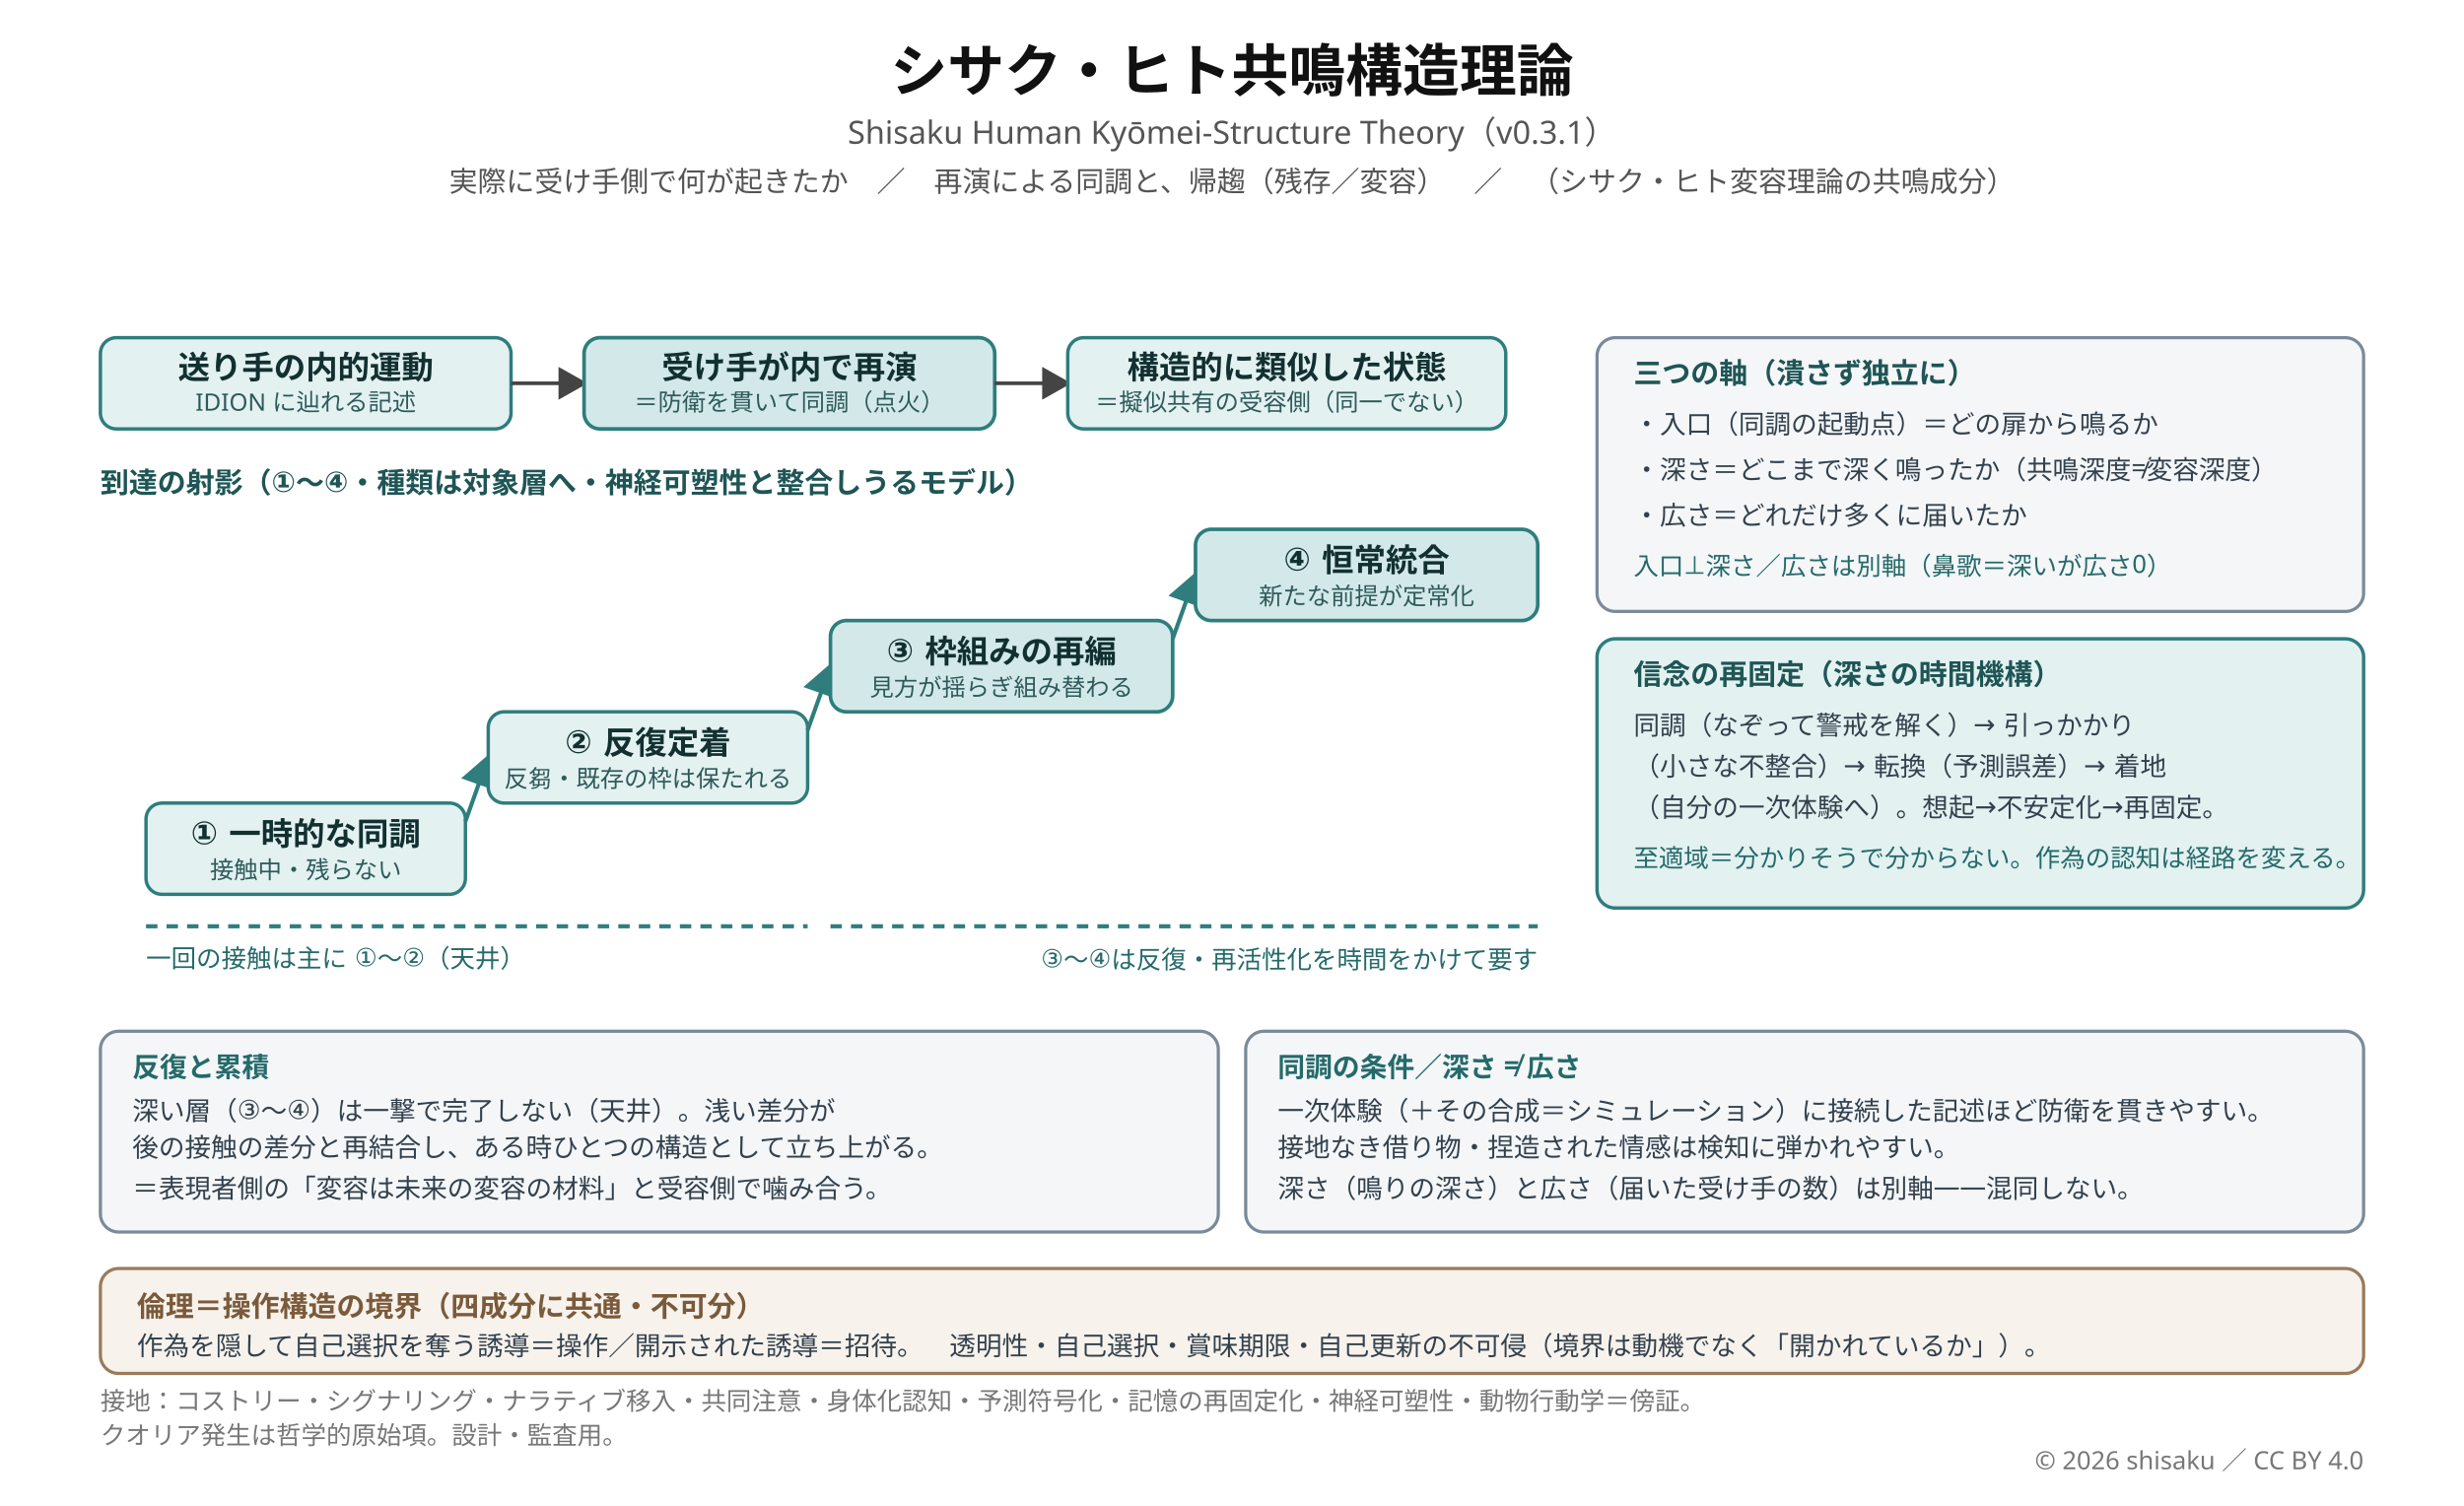
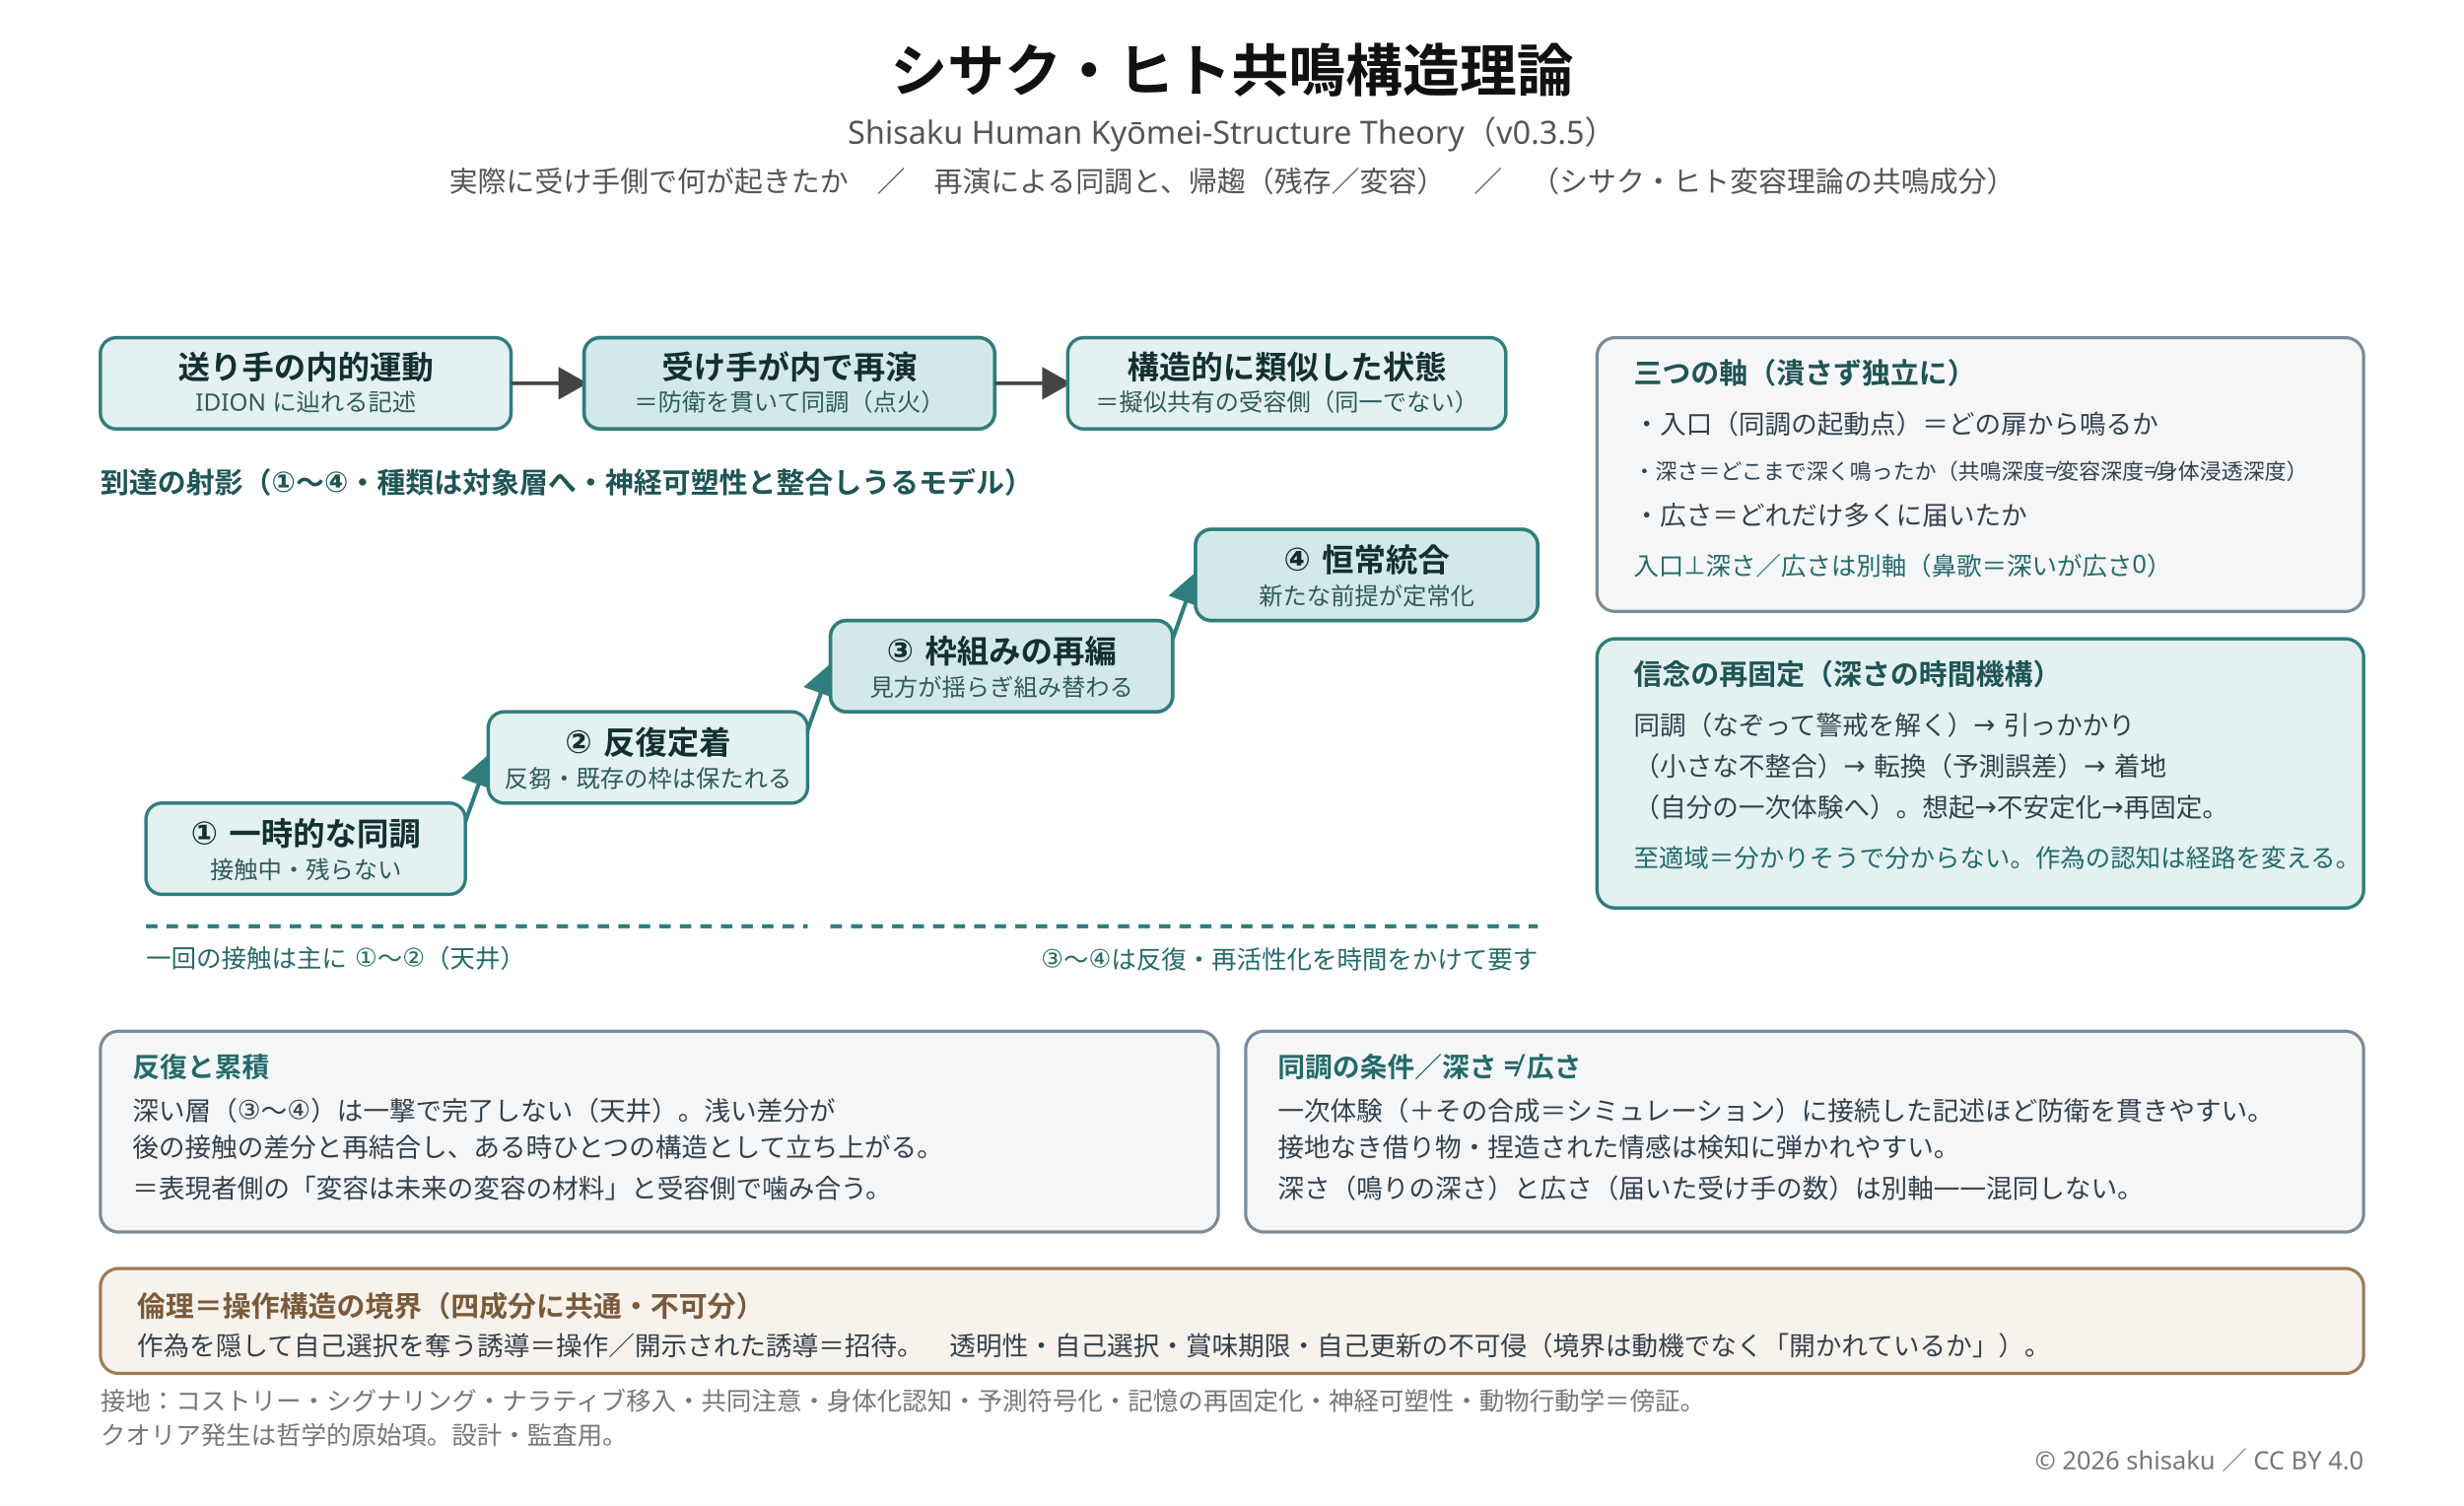
<svg xmlns="http://www.w3.org/2000/svg" viewBox="0 0 1080 660" font-family="'Hiragino Sans','Noto Sans JP','Yu Gothic',sans-serif">
  <defs>
    <marker id="arrow" markerWidth="9" markerHeight="9" refX="7" refY="4.5" orient="auto">
      <path d="M0,0 L8,4.5 L0,9 Z" fill="#444" />
    </marker>
    <marker id="arrowKyo" markerWidth="9" markerHeight="9" refX="7" refY="4.5" orient="auto">
      <path d="M0,0 L8,4.5 L0,9 Z" fill="#2f7d7d" />
    </marker>
    <style>
      .bg{fill:#ffffff}
      .title{fill:#111;font-weight:700}
      .sub{fill:#555}
      .foot{fill:#777;font-size:11px}
      .footR{fill:#777;font-size:11px;text-anchor:end}
      .c-kyo{stroke:#2f7d7d;fill:#e3f1f1;stroke-width:1.5}
      .c-kyoD{stroke:#2f7d7d;fill:#d3e9e9;stroke-width:1.6}
      .c-prem{stroke:#7a8a99;fill:#f4f6f8;stroke-width:1.4}
      .c-eth{stroke:#9a7a5a;fill:#f7f2ec;stroke-width:1.4}
      .nlbl{fill:#123030;font-size:14px;text-anchor:middle;font-weight:700}
      .nsub{fill:#2f5a5a;font-size:10.5px;text-anchor:middle}
      .ann{fill:#33414d;font-size:12px}
      .teal{fill:#256a6a}
      .panelH{fill:#1f5555;font-size:12.5px;font-weight:700}
      .flow{stroke:#444;stroke-width:1.6;fill:none}
      .step{stroke:#2f7d7d;stroke-width:1.8;fill:none}
    </style>
  </defs>
  <rect class="bg" x="0" y="0" width="1080" height="660" />
  <text class="title" x="540" y="40" text-anchor="middle" style="font-size:25px">シサク・ヒト共鳴構造理論</text>
-   <text class="sub" x="540" y="63" text-anchor="middle" style="font-size:14px">Shisaku Human Kyōmei-Structure Theory（v0.3.1）</text>
+   <text class="sub" x="540" y="63" text-anchor="middle" style="font-size:14px">Shisaku Human Kyōmei-Structure Theory（v0.3.5）</text>
  <text class="sub" x="540" y="84" text-anchor="middle" style="font-size:12.5px">実際に受け手側で何が起きたか　／　再演による同調と、帰趨（残存／変容）　／　（シサク・ヒト変容理論の共鳴成分）</text>
  <rect class="c-kyo" x="44" y="148" width="180" height="40" rx="7" />
  <text class="nlbl" x="134" y="166">送り手の内的運動</text>
  <text class="nsub" x="134" y="180">IDION に辿れる記述</text>
  <path class="flow" d="M224,168 L256,168" marker-end="url(#arrow)" />
  <rect class="c-kyoD" x="256" y="148" width="180" height="40" rx="7" />
  <text class="nlbl" x="346" y="166">受け手が内で再演</text>
  <text class="nsub" x="346" y="180">＝防衛を貫いて同調（点火）</text>
  <path class="flow" d="M436,168 L468,168" marker-end="url(#arrow)" />
  <rect class="c-kyo" x="468" y="148" width="192" height="40" rx="7" />
  <text class="nlbl" x="564" y="166">構造的に類似した状態</text>
  <text class="nsub" x="564" y="180">＝擬似共有の受容側（同一でない）</text>
  <text class="panelH" x="44" y="216">到達の射影（①〜④・種類は対象層へ・神経可塑性と整合しうるモデル）</text>
  <path class="step" d="M64,392 L64,232 L660,232" opacity="0" />
  <rect class="c-kyo" x="64" y="352" width="140" height="40" rx="7" />
  <text class="nlbl" x="134" y="370">① 一時的な同調</text>
  <text class="nsub" x="134" y="385">接触中・残らない</text>
  <path class="step" d="M204,360 L214,332" marker-end="url(#arrowKyo)" />
  <rect class="c-kyo" x="214" y="312" width="140" height="40" rx="7" />
  <text class="nlbl" x="284" y="330">② 反復定着</text>
  <text class="nsub" x="284" y="345">反芻・既存の枠は保たれる</text>
  <path class="step" d="M354,320 L364,292" marker-end="url(#arrowKyo)" />
  <rect class="c-kyoD" x="364" y="272" width="150" height="40" rx="7" />
  <text class="nlbl" x="439" y="290">③ 枠組みの再編</text>
  <text class="nsub" x="439" y="305">見方が揺らぎ組み替わる</text>
  <path class="step" d="M514,280 L524,252" marker-end="url(#arrowKyo)" />
  <rect class="c-kyoD" x="524" y="232" width="150" height="40" rx="7" />
  <text class="nlbl" x="599" y="250">④ 恒常統合</text>
  <text class="nsub" x="599" y="265">新たな前提が定常化</text>
  <path class="step" d="M64,406 L354,406" stroke-dasharray="5 4" />
  <text class="teal" x="64" y="424" style="font-size:11px">一回の接触は主に ①〜②（天井）</text>
  <path class="step" d="M364,406 L674,406" stroke-dasharray="5 4" />
  <text class="teal" x="674" y="424" text-anchor="end" style="font-size:11px">③〜④は反復・再活性化を時間をかけて要す</text>
  <rect class="c-prem" x="700" y="148" width="336" height="120" rx="8" />
  <text class="panelH" x="716" y="168">三つの軸（潰さず独立に）</text>
  <text class="ann" x="716" y="190" style="font-size:11.5px">・入口（同調の起動点）＝どの扉から鳴るか</text>
-   <text class="ann" x="716" y="210" style="font-size:11.5px">・深さ＝どこまで深く鳴ったか（共鳴深度≠変容深度）</text>
+   <text class="ann" x="716" y="210" style="font-size:9.5px">・深さ＝どこまで深く鳴ったか（共鳴深度≠変容深度≠身体浸透深度）</text>
  <text class="ann" x="716" y="230" style="font-size:11.5px">・広さ＝どれだけ多くに届いたか</text>
  <text class="ann" x="716" y="252" style="font-size:11px;fill:#256a6a">入口⊥深さ／広さは別軸（鼻歌＝深いが広さ0）</text>
  <rect class="c-kyo" x="700" y="280" width="336" height="118" rx="8" />
  <text class="panelH" x="716" y="300">信念の再固定（深さの時間機構）</text>
  <text class="ann" x="716" y="322" style="font-size:11.5px">同調（なぞって警戒を解く）→ 引っかかり</text>
  <text class="ann" x="716" y="340" style="font-size:11.5px">（小さな不整合）→ 転換（予測誤差）→ 着地</text>
  <text class="ann" x="716" y="358" style="font-size:11.5px">（自分の一次体験へ）。想起→不安定化→再固定。</text>
  <text class="ann" x="716" y="380" style="font-size:11px;fill:#256a6a">至適域＝分かりそうで分からない。作為の認知は経路を変える。</text>
  <rect class="c-prem" x="44" y="452" width="490" height="88" rx="8" />
  <text class="ann" x="58" y="472" font-weight="700" style="fill:#256a6a">反復と累積</text>
  <text class="ann" x="58" y="491" style="font-size:11.5px">深い層（③〜④）は一撃で完了しない（天井）。浅い差分が</text>
  <text class="ann" x="58" y="507" style="font-size:11.5px">後の接触の差分と再結合し、ある時ひとつの構造として立ち上がる。</text>
  <text class="ann" x="58" y="525" style="font-size:11.5px">＝表現者側の「変容は未来の変容の材料」と受容側で噛み合う。</text>
  <rect class="c-prem" x="546" y="452" width="490" height="88" rx="8" />
  <text class="ann" x="560" y="472" font-weight="700" style="fill:#256a6a">同調の条件／深さ ≠ 広さ</text>
  <text class="ann" x="560" y="491" style="font-size:11.5px">一次体験（＋その合成＝シミュレーション）に接続した記述ほど防衛を貫きやすい。</text>
  <text class="ann" x="560" y="507" style="font-size:11.5px">接地なき借り物・捏造された情感は検知に弾かれやすい。</text>
  <text class="ann" x="560" y="525" style="font-size:11.5px">深さ（鳴りの深さ）と広さ（届いた受け手の数）は別軸——混同しない。</text>
  <rect class="c-eth" x="44" y="556" width="992" height="46" rx="8" />
  <text class="ann" x="60" y="577" font-weight="700" style="font-size:12.5px;fill:#7a5a3a">倫理＝操作構造の境界（四成分に共通・不可分）</text>
  <text class="ann" x="60" y="594" style="font-size:11.5px">作為を隠して自己選択を奪う誘導＝操作／開示された誘導＝招待。　透明性・自己選択・賞味期限・自己更新の不可侵（境界は動機でなく「開かれているか」）。</text>
  <text class="foot" x="44" y="618">接地：コストリー・シグナリング・ナラティブ移入・共同注意・身体化認知・予測符号化・記憶の再固定化・神経可塑性・動物行動学＝傍証。</text>
  <text class="foot" x="44" y="633">クオリア発生は哲学的原始項。設計・監査用。</text>
  <text class="footR" x="1036" y="644">© 2026 shisaku ／ CC BY 4.0</text>
</svg>
